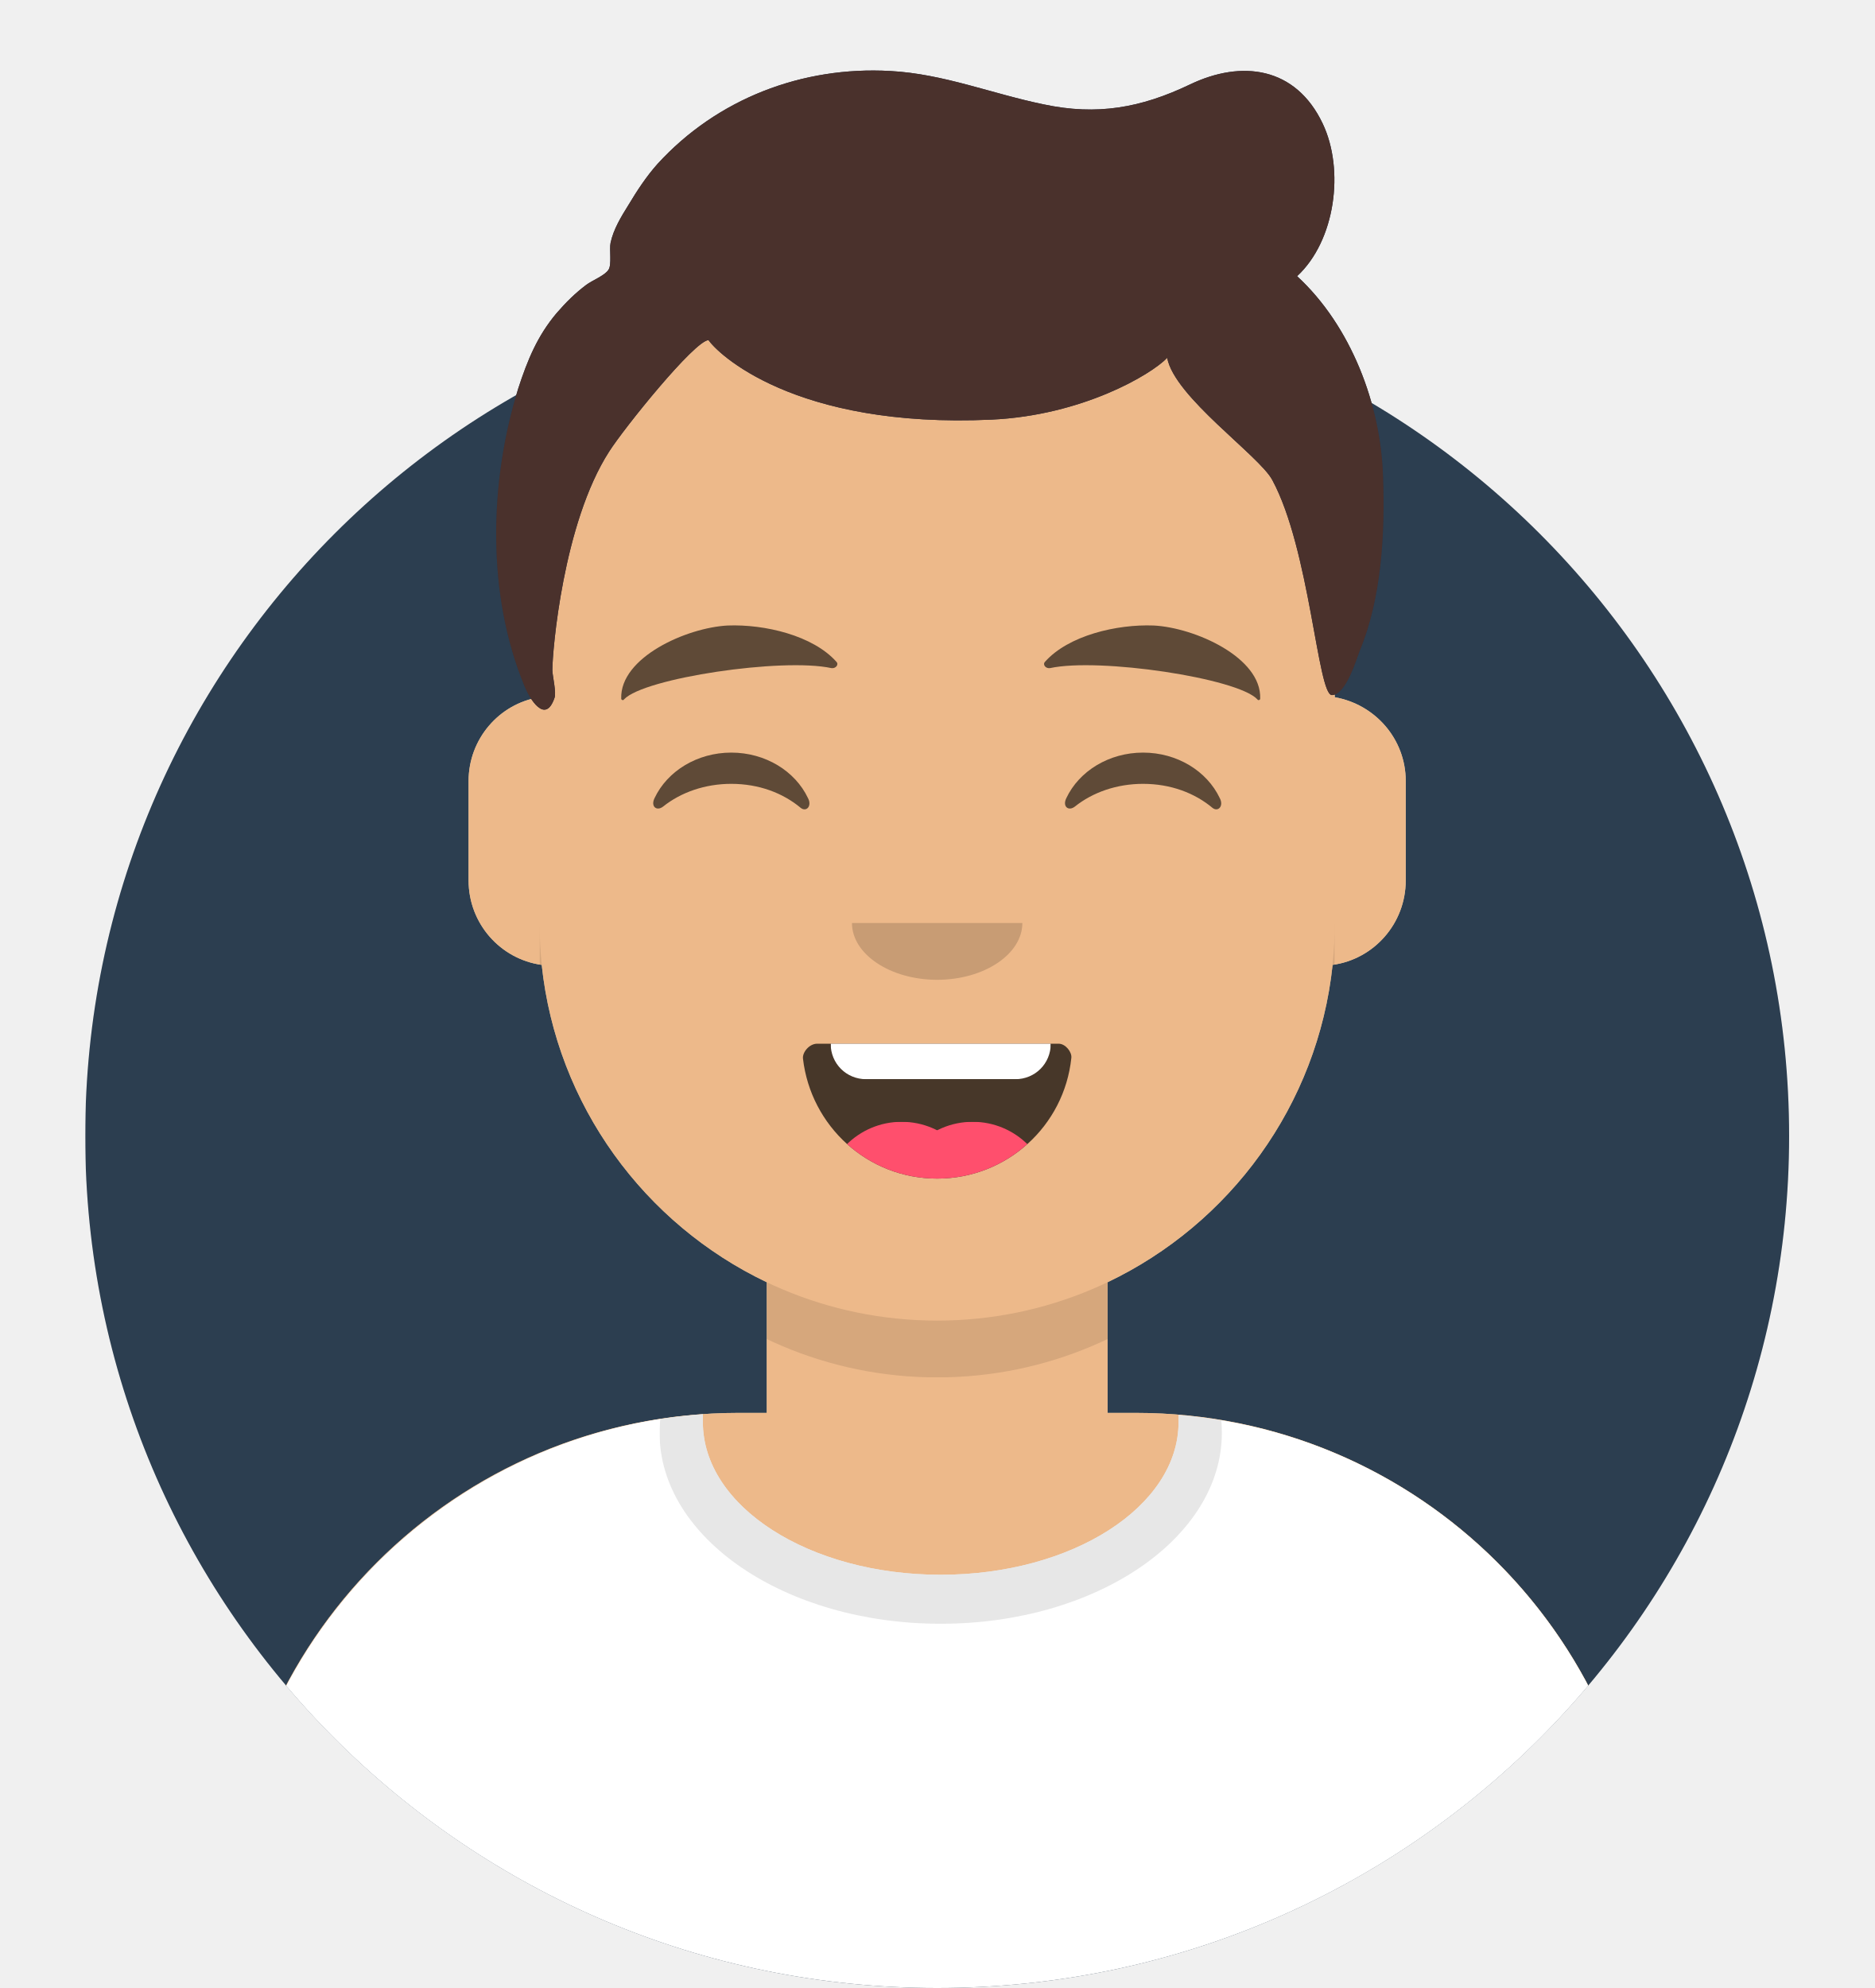
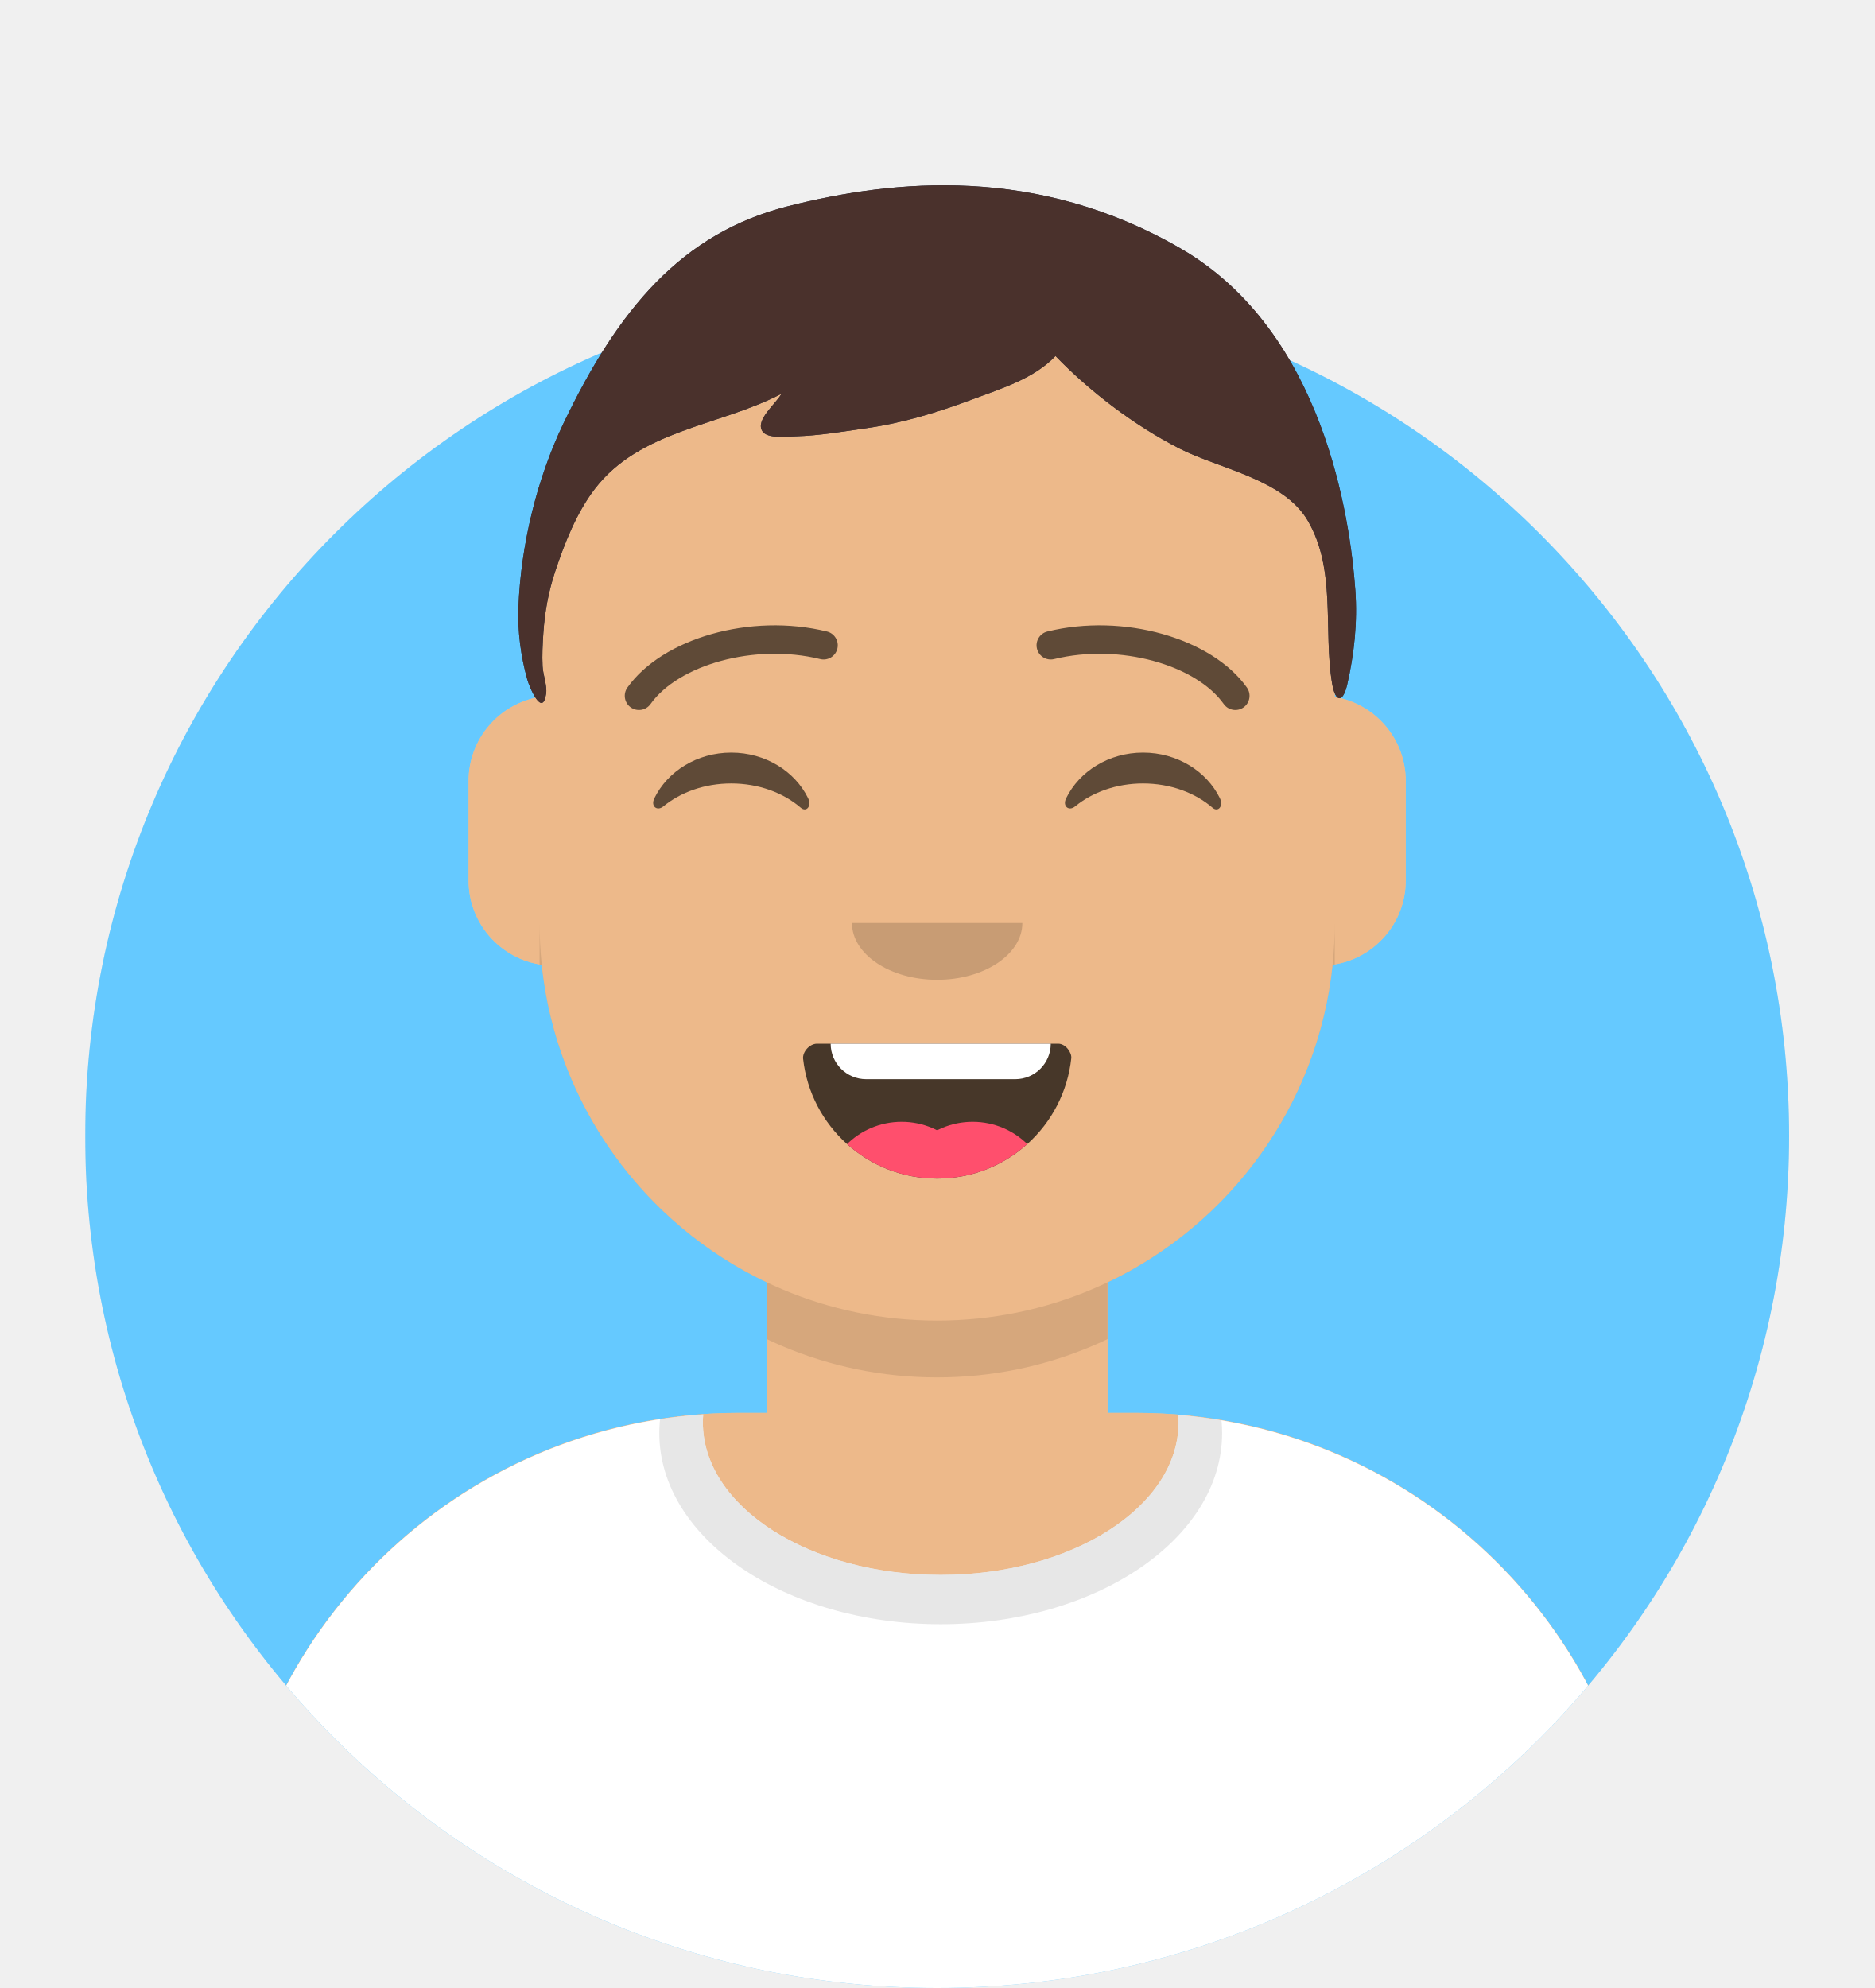
- <svg xmlns="http://www.w3.org/2000/svg" version="1.1" id="Layer_1" x="0px" y="0px" viewBox="0 0 264 280" style="enable-background:new 0 0 264 280;" xml:space="preserve">
-   <style type="text/css">
- 	.st0{fill-rule:evenodd;clip-rule:evenodd;fill:#E6E6E6;}
- 	.st1{filter:url(#Adobe_OpacityMaskFilter);}
- 	.st2{fill-rule:evenodd;clip-rule:evenodd;fill:#FFFFFF;}
- 	.st3{mask:url(#mask-2_1_);}
- 	.st4{fill-rule:evenodd;clip-rule:evenodd;fill:#2C3E50;}
- 	.st5{filter:url(#Adobe_OpacityMaskFilter_1_);}
- 	.st6{mask:url(#mask-4_1_);}
- 	.st7{fill-rule:evenodd;clip-rule:evenodd;fill:#D0C6AC;}
- 	.st8{filter:url(#Adobe_OpacityMaskFilter_2_);}
- 	.st9{mask:url(#mask-6_1_);}
- 	.st10{fill-rule:evenodd;clip-rule:evenodd;fill:#EDB98A;}
- 	.st11{filter:url(#Adobe_OpacityMaskFilter_3_);}
- 	.st12{mask:url(#mask-6_2_);fill-rule:evenodd;clip-rule:evenodd;fill-opacity:0.1;}
- 	.st13{filter:url(#Adobe_OpacityMaskFilter_4_);}
- 	.st14{mask:url(#react-mask-952_1_);}
- 	.st15{filter:url(#Adobe_OpacityMaskFilter_5_);}
- 	.st16{opacity:0.6;mask:url(#react-mask-952_2_);}
- 	.st17{fill-rule:evenodd;clip-rule:evenodd;fill-opacity:0.16;}
- 	.st18{fill-rule:evenodd;clip-rule:evenodd;fill-opacity:0.7;}
- 	.st19{filter:url(#Adobe_OpacityMaskFilter_6_);}
- 	.st20{mask:url(#react-mask-934_1_);fill-rule:evenodd;clip-rule:evenodd;fill:#FFFFFF;}
- 	.st21{filter:url(#Adobe_OpacityMaskFilter_7_);}
- 	.st22{mask:url(#react-mask-934_2_);}
- 	.st23{fill-rule:evenodd;clip-rule:evenodd;fill:#FF4F6D;}
- 	.st24{fill-rule:evenodd;clip-rule:evenodd;fill-opacity:0.6;}
- 	.st25{filter:url(#Adobe_OpacityMaskFilter_8_);}
- 	.st26{mask:url(#react-mask-925_1_);}
- 	.st27{fill-rule:evenodd;clip-rule:evenodd;fill:#28354B;}
- 	.st28{filter:url(#Adobe_OpacityMaskFilter_9_);}
- 	.st29{mask:url(#react-mask-924_1_);}
- 	.st30{fill-rule:evenodd;clip-rule:evenodd;fill:#4A312C;}
- </style>
-   <g>
-     <g transform="translate(-825, -1100)">
+ <svg xmlns="http://www.w3.org/2000/svg" xmlns:xlink="http://www.w3.org/1999/xlink" width="264px" height="280px" viewBox="0 0 264 280" version="1.1">
+   <defs>
+     <circle id="react-path-1" cx="120" cy="120" r="120" />
+     <path d="M12,160 C12,226.274 65.726,280 132,280 C198.274,280 252,226.274 252,160 L264,160 L264,-1.42108547e-14 L-3.19744231e-14,-1.42108547e-14 L-3.19744231e-14,160 L12,160 Z" id="react-path-2" />
+     <path d="M124,144.611 L124,163 L128,163 L128,163 C167.765,163 200,195.235 200,235 L200,244 L0,244 L0,235 C-4.86974701e-15,195.235 32.235,163 72,163 L72,163 L76,163 L76,144.611 C58.763,136.422 46.372,119.687 44.305,99.881 C38.48,99.058 34,94.052 34,88 L34,74 C34,68.054 38.325,63.118 44,62.166 L44,56 L44,56 C44,25.072 69.072,5.68137151e-15 100,0 L100,0 L100,0 C130.928,-5.68137151e-15 156,25.072 156,56 L156,62.166 C161.675,63.118 166,68.054 166,74 L166,88 C166,94.052 161.52,99.058 155.695,99.881 C153.628,119.687 141.237,136.422 124,144.611 Z" id="react-path-3" />
+   </defs>
+   <g id="Avataaar" stroke="none" stroke-width="1" fill="none" fill-rule="evenodd">
+     <g transform="translate(-825, -1100)" id="Avataaar/Circle">
      <g transform="translate(825, 1100)">
-         <g id="Circle" transform="translate(12, 40)">
-           <g id="Circle-Background">
-             <circle class="st0" cx="120" cy="120" r="120" />
-           </g>
-           <defs>
-             <filter id="Adobe_OpacityMaskFilter" filterUnits="userSpaceOnUse" x="0" y="0" width="240" height="240">
-               <feColorMatrix type="matrix" values="1 0 0 0 0  0 1 0 0 0  0 0 1 0 0  0 0 0 1 0" />
-             </filter>
-           </defs>
-           <mask maskUnits="userSpaceOnUse" x="0" y="0" width="240" height="240" id="mask-2_1_">
-             <g class="st1">
-               <circle id="path-1_1_" class="st2" cx="120" cy="120" r="120" />
-             </g>
+         <g id="Circle" stroke-width="1" fill-rule="evenodd" transform="translate(12, 40)">
+           <mask id="react-mask-4" fill="white">
+             <use xlink:href="#react-path-1" />
          </mask>
-           <g class="st3">
-             <rect class="st4" width="240" height="240" />
+           <use id="Circle-Background" fill="#E6E6E6" xlink:href="#react-path-1" />
+           <g id="Color/Palette/Blue-01" mask="url(#react-mask-4)" fill="#65C9FF">
+             <rect id="🖍Color" x="0" y="0" width="240" height="240" />
          </g>
        </g>
-         <g id="Mask">
- 			</g>
-         <defs>
-           <filter id="Adobe_OpacityMaskFilter_1_" filterUnits="userSpaceOnUse" x="-1" y="0" width="265" height="280">
-             <feColorMatrix type="matrix" values="1 0 0 0 0  0 1 0 0 0  0 0 1 0 0  0 0 0 1 0" />
-           </filter>
-         </defs>
-         <mask maskUnits="userSpaceOnUse" x="-1" y="0" width="265" height="280" id="mask-4_1_">
-           <g class="st5">
-             <path id="path-3_1_" class="st2" d="M12,160c0,66.3,53.7,120,120,120s120-53.7,120-120h12V0H0v160H12z" />
-           </g>
+         <mask id="react-mask-5" fill="white">
+           <use xlink:href="#react-path-2" />
        </mask>
-         <g id="Avataaar" class="st6">
+         <g id="Mask" />
+         <g id="Avataaar" stroke-width="1" fill-rule="evenodd" mask="url(#react-mask-5)">
          <g id="Body" transform="translate(32, 36)">
-             <g>
-               <path class="st7" d="M124,144.6V163h4l0,0c39.8,0,72,32.2,72,72v9H0v-9c0-39.8,32.2-72,72-72l0,0h4v-18.4        c-17.2-8.2-29.6-24.9-31.7-44.7C38.5,99.1,34,94.1,34,88V74c0-5.9,4.3-10.9,10-11.8V56l0,0c0-30.9,25.1-56,56-56l0,0l0,0        c30.9,0,56,25.1,56,56v6.2c5.7,1,10,5.9,10,11.8v14c0,6.1-4.5,11.1-10.3,11.9C153.6,119.7,141.2,136.4,124,144.6z" />
-             </g>
-             <defs>
-               <filter id="Adobe_OpacityMaskFilter_2_" filterUnits="userSpaceOnUse" x="-32" y="0" width="264" height="244">
-                 <feColorMatrix type="matrix" values="1 0 0 0 0  0 1 0 0 0  0 0 1 0 0  0 0 0 1 0" />
-               </filter>
-             </defs>
-             <mask maskUnits="userSpaceOnUse" x="-32" y="0" width="264" height="244" id="mask-6_1_">
-               <g class="st8">
-                 <path id="path-5_1_" class="st2" d="M124,144.6V163h4l0,0c39.8,0,72,32.2,72,72v9H0v-9c0-39.8,32.2-72,72-72l0,0h4v-18.4         c-17.2-8.2-29.6-24.9-31.7-44.7C38.5,99.1,34,94.1,34,88V74c0-5.9,4.3-10.9,10-11.8V56l0,0c0-30.9,25.1-56,56-56l0,0l0,0         c30.9,0,56,25.1,56,56v6.2c5.7,1,10,5.9,10,11.8v14c0,6.1-4.5,11.1-10.3,11.9C153.6,119.7,141.2,136.4,124,144.6z" />
-               </g>
+             <mask id="react-mask-6" fill="white">
+               <use xlink:href="#react-path-3" />
            </mask>
-             <g class="st9">
-               <g id="Color" transform="translate(-32, 0)">
-                 <rect class="st10" width="264" height="244" />
+             <use fill="#D0C6AC" xlink:href="#react-path-3" />
+             <g id="Skin/👶🏽-03-Brown" mask="url(#react-mask-6)" fill="#EDB98A">
+               <g transform="translate(0, 0)" id="Color">
+                 <rect x="0" y="0" width="264" height="280" />
              </g>
            </g>
+             <path d="M156,79 L156,102 C156,132.928 130.928,158 100,158 C69.072,158 44,132.928 44,102 L44,79 L44,94 C44,124.928 69.072,150 100,150 C130.928,150 156,124.928 156,94 L156,79 Z" id="Neck-Shadow" fill-opacity="0.1" fill="#000000" mask="url(#react-mask-6)" />
+           </g>
+           <g id="Clothing/Shirt-Crew-Neck" transform="translate(0, 170)">
            <defs>
-               <filter id="Adobe_OpacityMaskFilter_3_" filterUnits="userSpaceOnUse" x="44" y="79" width="112" height="79">
-                 <feColorMatrix type="matrix" values="1 0 0 0 0  0 1 0 0 0  0 0 1 0 0  0 0 0 1 0" />
-               </filter>
+               <path d="M165.96,29.295 C202.936,32.325 232,63.294 232,101.052 L232,110 L32,110 L32,101.052 C32,62.953 61.592,31.765 99.045,29.22 C99.015,29.593 99,29.969 99,30.348 C99,42.211 113.998,51.828 132.5,51.828 C151.002,51.828 166,42.211 166,30.348 C166,29.995 165.987,29.644 165.96,29.295 Z" id="react-path-107" />
            </defs>
-             <mask maskUnits="userSpaceOnUse" x="44" y="79" width="112" height="79" id="mask-6_2_">
-               <g class="st11">
-                 <path id="path-5_2_" class="st2" d="M124,144.6V163h4l0,0c39.8,0,72,32.2,72,72v9H0v-9c0-39.8,32.2-72,72-72l0,0h4v-18.4         c-17.2-8.2-29.6-24.9-31.7-44.7C38.5,99.1,34,94.1,34,88V74c0-5.9,4.3-10.9,10-11.8V56l0,0c0-30.9,25.1-56,56-56l0,0l0,0         c30.9,0,56,25.1,56,56v6.2c5.7,1,10,5.9,10,11.8v14c0,6.1-4.5,11.1-10.3,11.9C153.6,119.7,141.2,136.4,124,144.6z" />
-               </g>
+             <mask id="react-mask-108" fill="white">
+               <use xlink:href="#react-path-107" />
            </mask>
-             <path id="Neck-Shadow" class="st12" d="M156,79v23c0,30.9-25.1,56-56,56s-56-25.1-56-56V79v15c0,30.9,25.1,56,56,56       s56-25.1,56-56V79z" />
-           </g>
-           <g transform="translate(0, 170)">
-             <g id="Clothes">
-               <path class="st0" d="M166,29.3c37,3,66,34,66,71.8v8.9H32v-8.9C32,63,61.6,31.8,99,29.2c0,0.4,0,0.7,0,1.1        c0,11.9,15,21.5,33.5,21.5S166,42.2,166,30.3C166,30,166,29.6,166,29.3z" />
+             <use id="Clothes" fill="#E6E6E6" fill-rule="evenodd" xlink:href="#react-path-107" />
+             <g id="Color/Palette/Gray-01" mask="url(#react-mask-108)" fill-rule="evenodd" fill="#FFFFFF">
+               <rect id="🖍Color" x="0" y="0" width="264" height="110" />
            </g>
-             <defs>
-               <filter id="Adobe_OpacityMaskFilter_4_" filterUnits="userSpaceOnUse" x="0" y="0" width="264" height="110">
-                 <feColorMatrix type="matrix" values="1 0 0 0 0  0 1 0 0 0  0 0 1 0 0  0 0 0 1 0" />
-               </filter>
-             </defs>
-             <mask maskUnits="userSpaceOnUse" x="0" y="0" width="264" height="110" id="react-mask-952_1_">
-               <g class="st13">
-                 <path id="react-path-951_1_" class="st2" d="M166,29.3c37,3,66,34,66,71.8v8.9H32v-8.9C32,63,61.6,31.8,99,29.2         c0,0.4,0,0.7,0,1.1c0,11.9,15,21.5,33.5,21.5S166,42.2,166,30.3C166,30,166,29.6,166,29.3z" />
-               </g>
-             </mask>
-             <g class="st14">
-               <rect class="st2" width="264" height="110" />
-             </g>
-             <defs>
-               <filter id="Adobe_OpacityMaskFilter_5_" filterUnits="userSpaceOnUse" x="92.9" y="4.9" width="79.3" height="53.8">
-                 <feColorMatrix type="matrix" values="1 0 0 0 0  0 1 0 0 0  0 0 1 0 0  0 0 0 1 0" />
-               </filter>
-             </defs>
-             <mask maskUnits="userSpaceOnUse" x="92.9" y="4.9" width="79.3" height="53.8" id="react-mask-952_2_">
-               <g class="st15">
-                 <path id="react-path-951_2_" class="st2" d="M166,29.3c37,3,66,34,66,71.8v8.9H32v-8.9C32,63,61.6,31.8,99,29.2         c0,0.4,0,0.7,0,1.1c0,11.9,15,21.5,33.5,21.5S166,42.2,166,30.3C166,30,166,29.6,166,29.3z" />
-               </g>
-             </mask>
-             <g id="Shadowy" class="st16">
-               <g transform="translate(92, 4)">
-                 <ellipse class="st17" cx="40.5" cy="27.8" rx="39.6" ry="26.9" />
+             <g id="Shadowy" opacity="0.6" stroke-width="1" fill-rule="evenodd" mask="url(#react-mask-108)" fill-opacity="0.16" fill="#000000">
+               <g transform="translate(92, 4)" id="Hola-👋🏼">
+                 <ellipse cx="40.5" cy="27.848" rx="39.635" ry="26.914" />
              </g>
            </g>
          </g>
-           <g id="Face" transform="translate(76, 82)">
-             <g transform="translate(2, 52)">
-               <g id="Mouth">
-                 <path class="st18" d="M35.1,15.1C36.2,24.6,44.2,32,54,32c9.8,0,17.9-7.4,18.9-17c0.1-0.8-0.8-2-1.8-2c-14.9,0-26.3,0-34,0         C36,13,35,14.2,35.1,15.1z" />
-               </g>
+           <g id="Face" transform="translate(76, 82)" fill="#000000">
+             <g id="Mouth/Smile" transform="translate(2, 52)">
              <defs>
-                 <filter id="Adobe_OpacityMaskFilter_6_" filterUnits="userSpaceOnUse" x="39" y="2" width="31" height="16">
-                   <feColorMatrix type="matrix" values="1 0 0 0 0  0 1 0 0 0  0 0 1 0 0  0 0 0 1 0" />
-                 </filter>
+                 <path d="M35.118,15.128 C36.176,24.62 44.226,32 54,32 C63.804,32 71.874,24.574 72.892,15.04 C72.974,14.273 72.117,13 71.043,13 C56.149,13 44.738,13 37.087,13 C36.007,13 35.012,14.178 35.118,15.128 Z" id="react-path-115" />
              </defs>
-               <mask maskUnits="userSpaceOnUse" x="39" y="2" width="31" height="16" id="react-mask-934_1_">
-                 <g class="st19">
-                   <path id="react-path-933_1_" class="st2" d="M35.1,15.1C36.2,24.6,44.2,32,54,32c9.8,0,17.9-7.4,18.9-17          c0.1-0.8-0.8-2-1.8-2c-14.9,0-26.3,0-34,0C36,13,35,14.2,35.1,15.1z" />
-                 </g>
+               <mask id="react-mask-116" fill="white">
+                 <use xlink:href="#react-path-115" />
              </mask>
-               <path id="Teeth" class="st20" d="M44,2h21c2.8,0,5,2.2,5,5v6c0,2.8-2.2,5-5,5H44c-2.8,0-5-2.2-5-5V7C39,4.2,41.2,2,44,2z" />
-               <defs>
-                 <filter id="Adobe_OpacityMaskFilter_7_" filterUnits="userSpaceOnUse" x="38" y="24" width="32" height="22">
-                   <feColorMatrix type="matrix" values="1 0 0 0 0  0 1 0 0 0  0 0 1 0 0  0 0 0 1 0" />
-                 </filter>
-               </defs>
-               <mask maskUnits="userSpaceOnUse" x="38" y="24" width="32" height="22" id="react-mask-934_2_">
-                 <g class="st21">
-                   <path id="react-path-933_2_" class="st2" d="M35.1,15.1C36.2,24.6,44.2,32,54,32c9.8,0,17.9-7.4,18.9-17          c0.1-0.8-0.8-2-1.8-2c-14.9,0-26.3,0-34,0C36,13,35,14.2,35.1,15.1z" />
-                 </g>
-               </mask>
-               <g id="Tongue" class="st22">
+               <use id="Mouth" fill-opacity="0.7" fill="#000000" fill-rule="evenodd" xlink:href="#react-path-115" />
+               <rect id="Teeth" fill="#FFFFFF" fill-rule="evenodd" mask="url(#react-mask-116)" x="39" y="2" width="31" height="16" rx="5" />
+               <g id="Tongue" stroke-width="1" fill-rule="evenodd" mask="url(#react-mask-116)" fill="#FF4F6D">
                <g transform="translate(38, 24)">
-                   <circle class="st23" cx="11" cy="11" r="11" />
-                   <circle class="st23" cx="21" cy="11" r="11" />
+                   <circle cx="11" cy="11" r="11" />
+                   <circle cx="21" cy="11" r="11" />
                </g>
              </g>
            </g>
-             <g transform="translate(28, 40)">
-               <path id="Nose" class="st17" d="M16,8c0,4.4,5.4,8,12,8l0,0c6.6,0,12-3.6,12-8" />
+             <g id="Nose/Default" transform="translate(28, 40)" fill-opacity="0.16">
+               <path d="M16,8 C16,12.418 21.373,16 28,16 L28,16 C34.627,16 40,12.418 40,8" id="Nose" />
            </g>
-             <g transform="translate(0, 8)">
-               <path id="Squint" class="st24" d="M16.2,22.4C18,18.6,22.2,16,27,16c4.8,0,9,2.6,10.8,6.4c0.6,1.1-0.2,2-1,1.4        c-2.5-2.1-5.9-3.4-9.8-3.4c-3.7,0-7.1,1.2-9.6,3.2C16.5,24.3,15.6,23.6,16.2,22.4z" />
-               <path class="st24" d="M74.2,22.4C76,18.6,80.2,16,85,16c4.8,0,9,2.6,10.8,6.4c0.6,1.1-0.2,2-1,1.4c-2.5-2.1-5.9-3.4-9.8-3.4        c-3.7,0-7.1,1.2-9.6,3.2C74.5,24.3,73.6,23.6,74.2,22.4z" />
+             <g id="Eyes/Happy-😁" transform="translate(0, 8)" fill-opacity="0.6">
+               <path d="M16.16,22.447 C18.007,18.649 22.164,16 26.998,16 C31.814,16 35.959,18.63 37.815,22.407 C38.367,23.529 37.582,24.447 36.791,23.767 C34.34,21.66 30.859,20.344 26.998,20.344 C23.257,20.344 19.874,21.579 17.438,23.572 C16.547,24.3 15.62,23.558 16.16,22.447 Z" id="Squint" />
+               <path d="M74.16,22.447 C76.007,18.649 80.164,16 84.998,16 C89.814,16 93.959,18.63 95.815,22.407 C96.367,23.529 95.582,24.447 94.791,23.767 C92.34,21.66 88.859,20.344 84.998,20.344 C81.257,20.344 77.874,21.579 75.438,23.572 C74.547,24.3 73.62,23.558 74.16,22.447 Z" id="Squint" />
            </g>
-             <g>
-               <path id="Eyebrow" class="st24" d="M26.5,6.1c-5.8,0.3-15.2,4.5-15,10.3c0,0.2,0.3,0.3,0.4,0.1c2.8-3,22.3-5.9,29.2-4.4        c0.6,0.1,1.1-0.5,0.7-0.9C38.5,7.5,31.7,5.9,26.5,6.1" />
-               <path class="st24" d="M86.5,6.1c5.8,0.3,15.2,4.5,15,10.3c0,0.2-0.3,0.3-0.4,0.1c-2.8-3-22.3-5.9-29.2-4.4        c-0.6,0.1-1.1-0.5-0.7-0.9C74.5,7.5,81.3,5.9,86.5,6.1" />
+             <g id="Eyebrow/Outline/Default" fill-opacity="0.6">
+               <g id="I-Browse" transform="translate(12, 6)">
+                 <path d="M3.63,11.159 C7.545,5.65 18.278,2.561 27.523,4.831 C28.596,5.095 29.679,4.439 29.942,3.366 C30.206,2.293 29.55,1.21 28.477,0.947 C17.74,-1.69 5.312,1.887 0.37,8.841 C-0.27,9.742 -0.059,10.99 0.841,11.63 C1.742,12.27 2.99,12.059 3.63,11.159 Z" id="Eyebrow" fill-rule="nonzero" />
+                 <path d="M61.63,11.159 C65.545,5.65 76.278,2.561 85.523,4.831 C86.596,5.095 87.679,4.439 87.942,3.366 C88.206,2.293 87.55,1.21 86.477,0.947 C75.74,-1.69 63.312,1.887 58.37,8.841 C57.73,9.742 57.941,10.99 58.841,11.63 C59.742,12.27 60.99,12.059 61.63,11.159 Z" id="Eyebrow" fill-rule="nonzero" transform="translate(73.00015, 6.039198) scale(-1, 1) translate(-73.00015, -6.039198) " />
+               </g>
            </g>
          </g>
-           <g id="Top">
+           <g id="Top" stroke-width="1" fill-rule="evenodd">
            <defs>
-               <filter id="Adobe_OpacityMaskFilter_8_" filterUnits="userSpaceOnUse" x="-1" y="0" width="264" height="280">
-                 <feColorMatrix type="matrix" values="1 0 0 0 0  0 1 0 0 0  0 0 1 0 0  0 0 0 1 0" />
+               <rect id="react-path-69" x="0" y="0" width="264" height="280" />
+               <path d="M167.309,35.006 C147.121,23.307 127.129,25.222 112.037,29.03 C96.945,32.838 88.017,43.651 80.357,59.648 C76.596,67.503 74.366,76.791 74.023,85.481 C73.888,88.893 74.348,92.415 75.268,95.7 C75.605,96.906 77.423,101.087 77.922,97.709 C78.089,96.584 77.48,95.033 77.422,93.838 C77.344,92.269 77.427,90.681 77.534,89.115 C77.734,86.187 78.256,83.315 79.185,80.525 C80.512,76.537 82.201,72.213 84.787,68.848 C91.188,60.521 102.269,60.046 111.066,55.464 C110.303,56.869 107.36,59.143 108.379,60.727 C109.084,61.821 111.749,61.489 113.022,61.454 C116.371,61.362 119.735,60.78 123.043,60.307 C128.256,59.562 133.141,58.052 138.047,56.218 C142.063,54.716 146.65,53.326 149.669,50.14 C154.54,55.188 160.81,59.935 167.07,63.143 C172.688,66.022 181.749,67.461 185.183,73.301 C189.248,80.215 187.378,88.707 188.619,96.201 C189.091,99.05 190.164,98.987 190.751,96.438 C191.748,92.108 192.219,87.61 191.902,83.159 C191.184,73.111 187.497,46.706 167.309,35.006 Z" id="react-path-68" />
+               <filter x="-0.8%" y="-2.0%" width="101.5%" height="108.0%" filterUnits="objectBoundingBox" id="react-filter-65">
+                 <feOffset dx="0" dy="2" in="SourceAlpha" result="shadowOffsetOuter1" />
+                 <feColorMatrix values="0 0 0 0 0   0 0 0 0 0   0 0 0 0 0  0 0 0 0.16 0" type="matrix" in="shadowOffsetOuter1" result="shadowMatrixOuter1" />
+                 <feMerge>
+                   <feMergeNode in="shadowMatrixOuter1" />
+                   <feMergeNode in="SourceGraphic" />
+                 </feMerge>
              </filter>
            </defs>
-             <mask maskUnits="userSpaceOnUse" x="-1" y="0" width="264" height="280" id="react-mask-925_1_">
-               <g class="st25">
-                 <rect id="react-path-927_1_" class="st2" width="264" height="280" />
-               </g>
+             <mask id="react-mask-67" fill="white">
+               <use xlink:href="#react-path-69" />
            </mask>
-             <g class="st26">
+             <g id="Mask" />
+             <g id="Top/Short-Hair/Short-Round" mask="url(#react-mask-67)">
              <g transform="translate(-1, 0)">
-                 <g id="Short-Hair">
-                   <path class="st27" d="M183.7,38.9c5.4-5,6.7-15,3.6-21.5c-3.8-8-11.4-9-18.7-5.5c-6.9,3.3-13.1,4.4-20.6,2.8          c-7.3-1.5-14.1-4.3-21.6-4.7C114,9.3,102,13.9,93.6,23.1c-1.6,1.8-2.9,3.8-4.1,5.8c-1,1.6-2.1,3.4-2.5,5.3          c-0.2,0.9,0.2,3.1-0.3,3.8c-0.5,0.8-2.3,1.5-3.1,2.1c-1.6,1.2-2.9,2.5-4.2,4c-2.7,3.2-4.1,6.6-5.4,10.6          c-4.1,13.2-4.5,29,0.9,42c0.7,1.7,2.9,5.4,4.2,1.6c0.3-0.7-0.3-3.2-0.3-3.9c0-2.7,1.5-20.7,8-30.8c2.1-3.3,12-15.6,14-15.7          c1.1,1.7,11.9,12.5,39.9,11.2c12.7-0.6,22.4-6.3,24.7-8.7c1,5.5,13,13.8,14.8,17.2c5.3,9.8,6.4,30.3,8.4,30.3          s3.5-5.2,3.9-6.2c3.1-7.4,3.6-16.6,3.3-24.6C195.5,57,191.3,45.9,183.7,38.9z" />
-                 </g>
-                 <defs>
-                   <filter id="Adobe_OpacityMaskFilter_9_" filterUnits="userSpaceOnUse" x="0" y="0" width="264" height="280">
-                     <feColorMatrix type="matrix" values="1 0 0 0 0  0 1 0 0 0  0 0 1 0 0  0 0 0 1 0" />
-                   </filter>
-                 </defs>
-                 <mask maskUnits="userSpaceOnUse" x="0" y="0" width="264" height="280" id="react-mask-924_1_">
-                   <g class="st28">
-                     <path id="react-path-926_1_" class="st2" d="M183.7,38.9c5.4-5,6.7-15,3.6-21.5c-3.8-8-11.4-9-18.7-5.5           c-6.9,3.3-13.1,4.4-20.6,2.8c-7.3-1.5-14.1-4.3-21.6-4.7C114,9.3,102,13.9,93.6,23.1c-1.6,1.8-2.9,3.8-4.1,5.8           c-1,1.6-2.1,3.4-2.5,5.3c-0.2,0.9,0.2,3.1-0.3,3.8c-0.5,0.8-2.3,1.5-3.1,2.1c-1.6,1.2-2.9,2.5-4.2,4           c-2.7,3.2-4.1,6.6-5.4,10.6c-4.1,13.2-4.5,29,0.9,42c0.7,1.7,2.9,5.4,4.2,1.6c0.3-0.7-0.3-3.2-0.3-3.9           c0-2.7,1.5-20.7,8-30.8c2.1-3.3,12-15.6,14-15.7c1.1,1.7,11.9,12.5,39.9,11.2c12.7-0.6,22.4-6.3,24.7-8.7           c1,5.5,13,13.8,14.8,17.2c5.3,9.8,6.4,30.3,8.4,30.3s3.5-5.2,3.9-6.2c3.1-7.4,3.6-16.6,3.3-24.6           C195.5,57,191.3,45.9,183.7,38.9z" />
-                   </g>
+                 <mask id="react-mask-66" fill="white">
+                   <use xlink:href="#react-path-68" />
                </mask>
-                 <g class="st29">
-                   <g transform="translate(0, 0) ">
-                     <rect class="st30" width="264" height="280" />
+                 <use id="Short-Hair" stroke="none" fill="#28354B" fill-rule="evenodd" xlink:href="#react-path-68" />
+                 <g id="Skin/👶🏽-03-Brown" mask="url(#react-mask-66)" fill="#4A312C">
+                   <g transform="translate(0, 0) " id="Color">
+                     <rect x="0" y="0" width="264" height="280" />
                  </g>
                </g>
              </g>
            </g>
          </g>
        </g>
      </g>
    </g>
  </g>
</svg>
